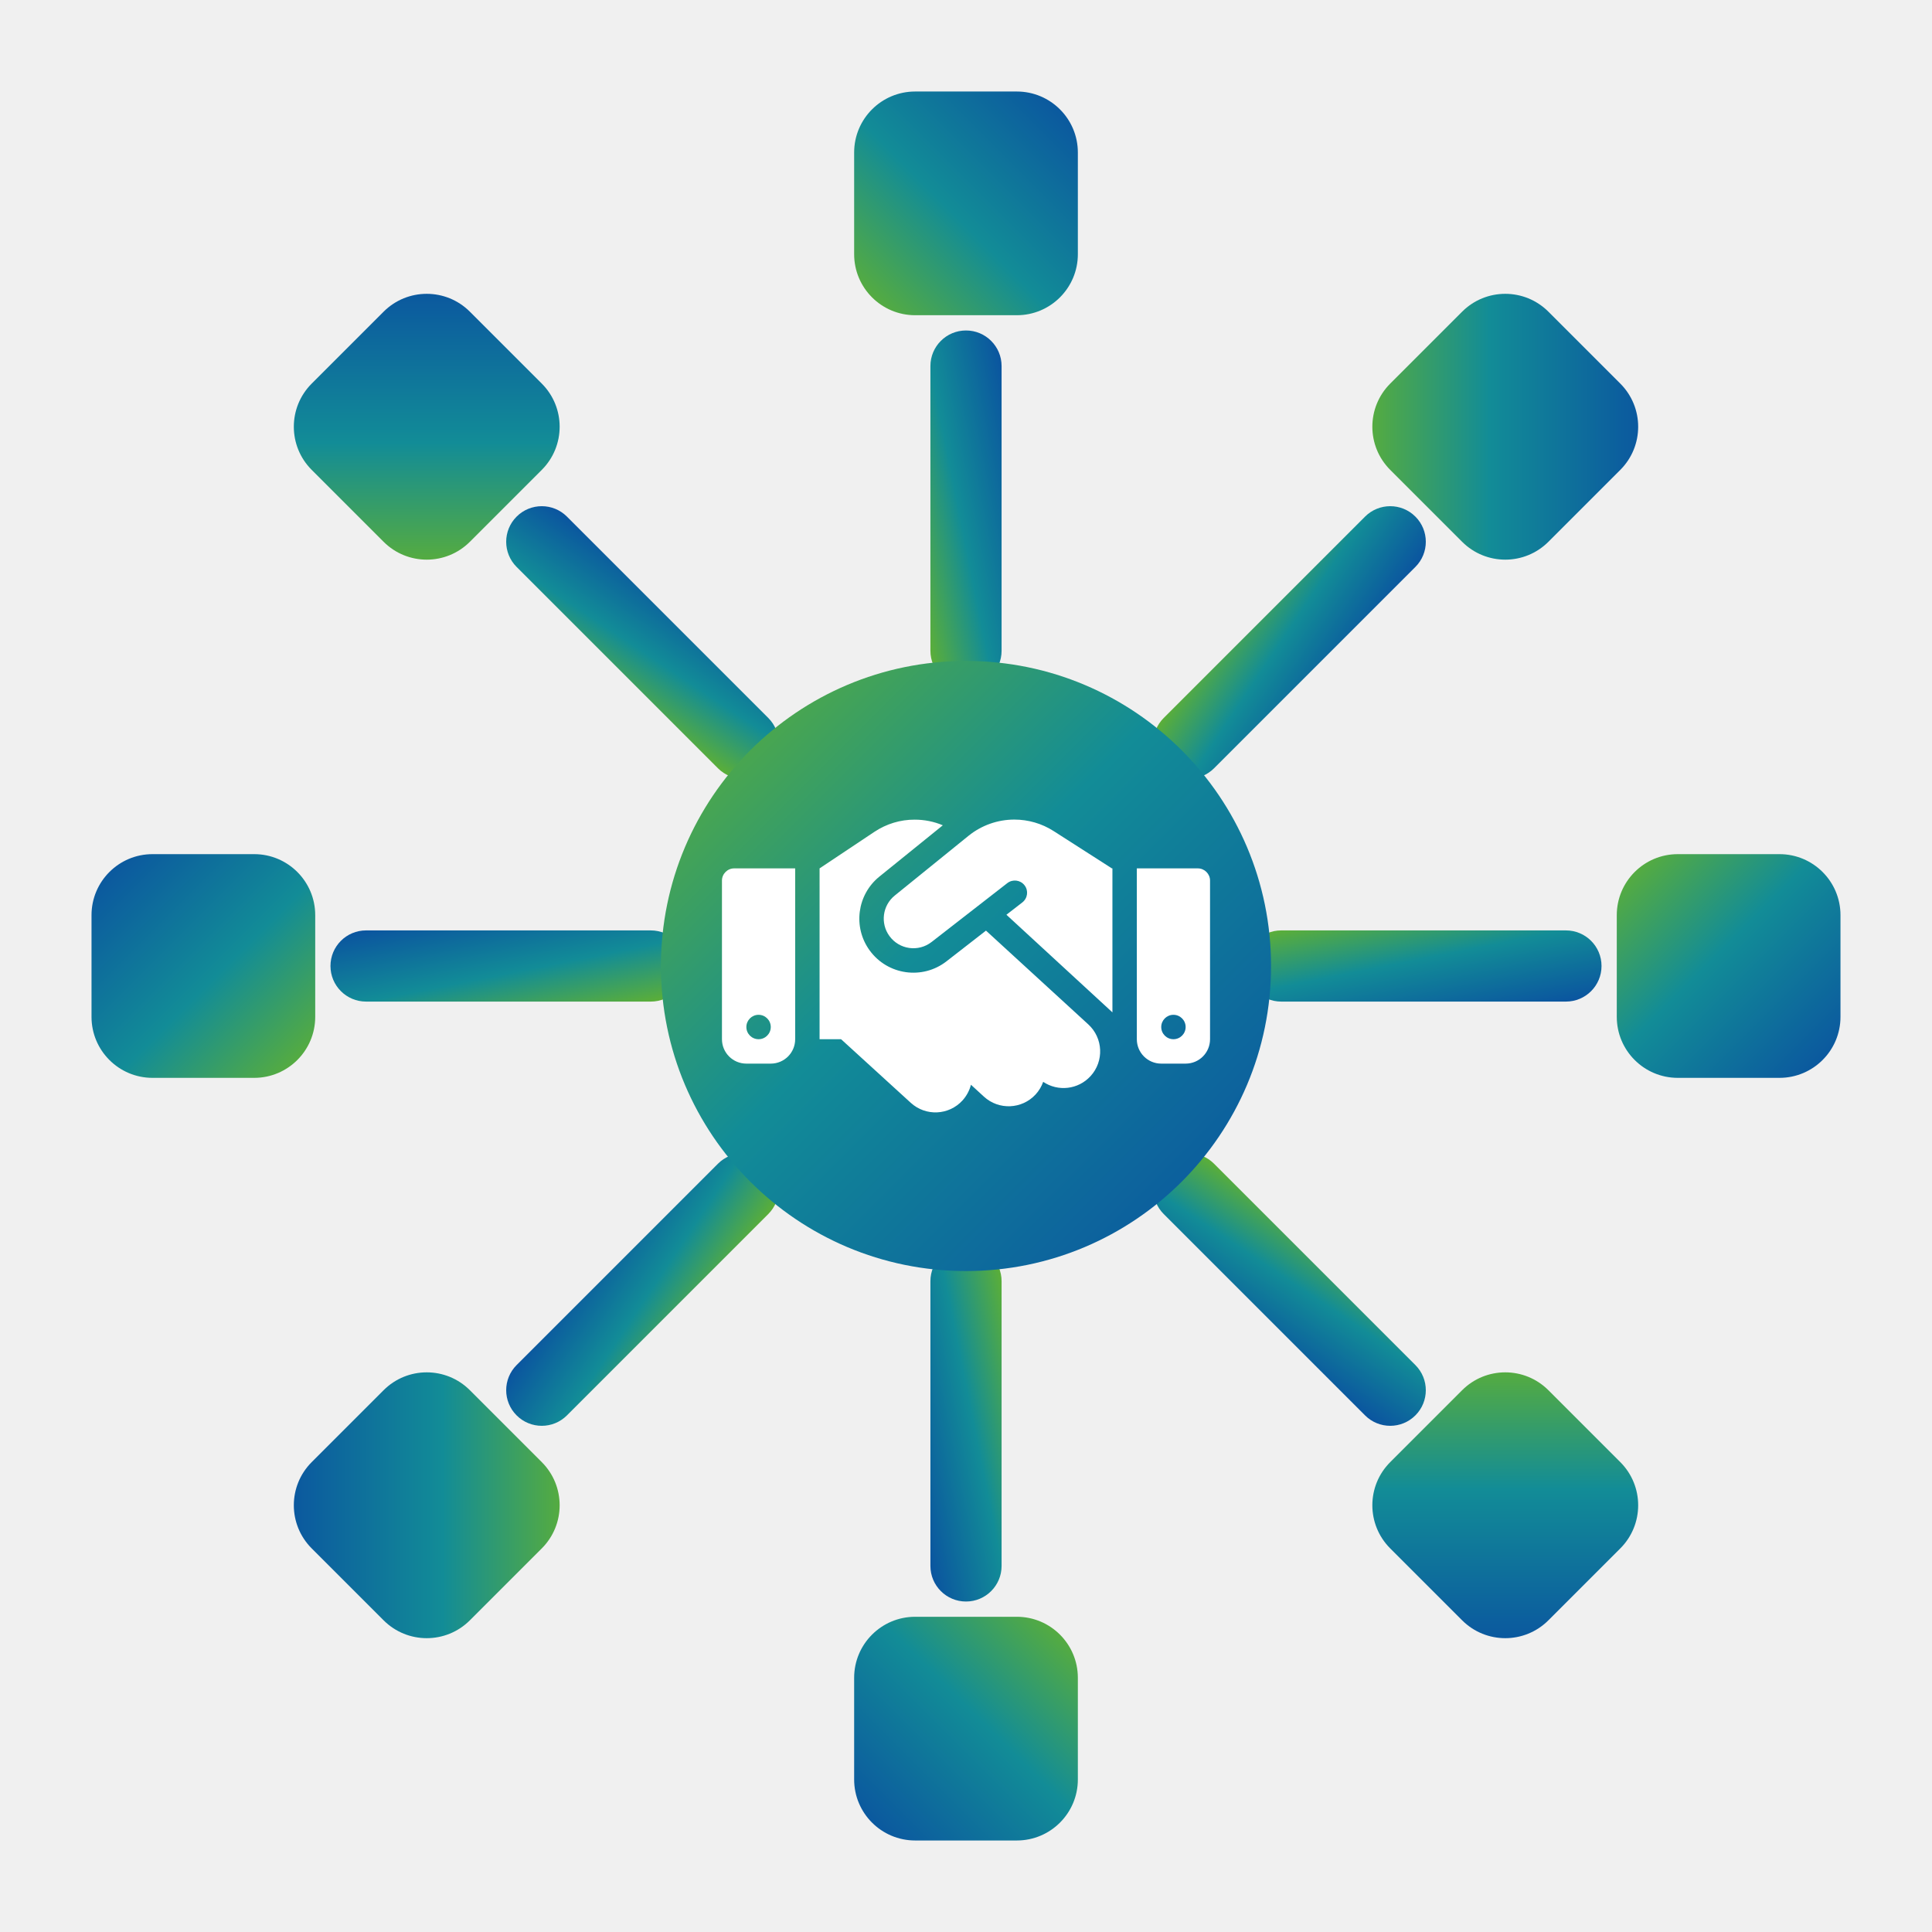
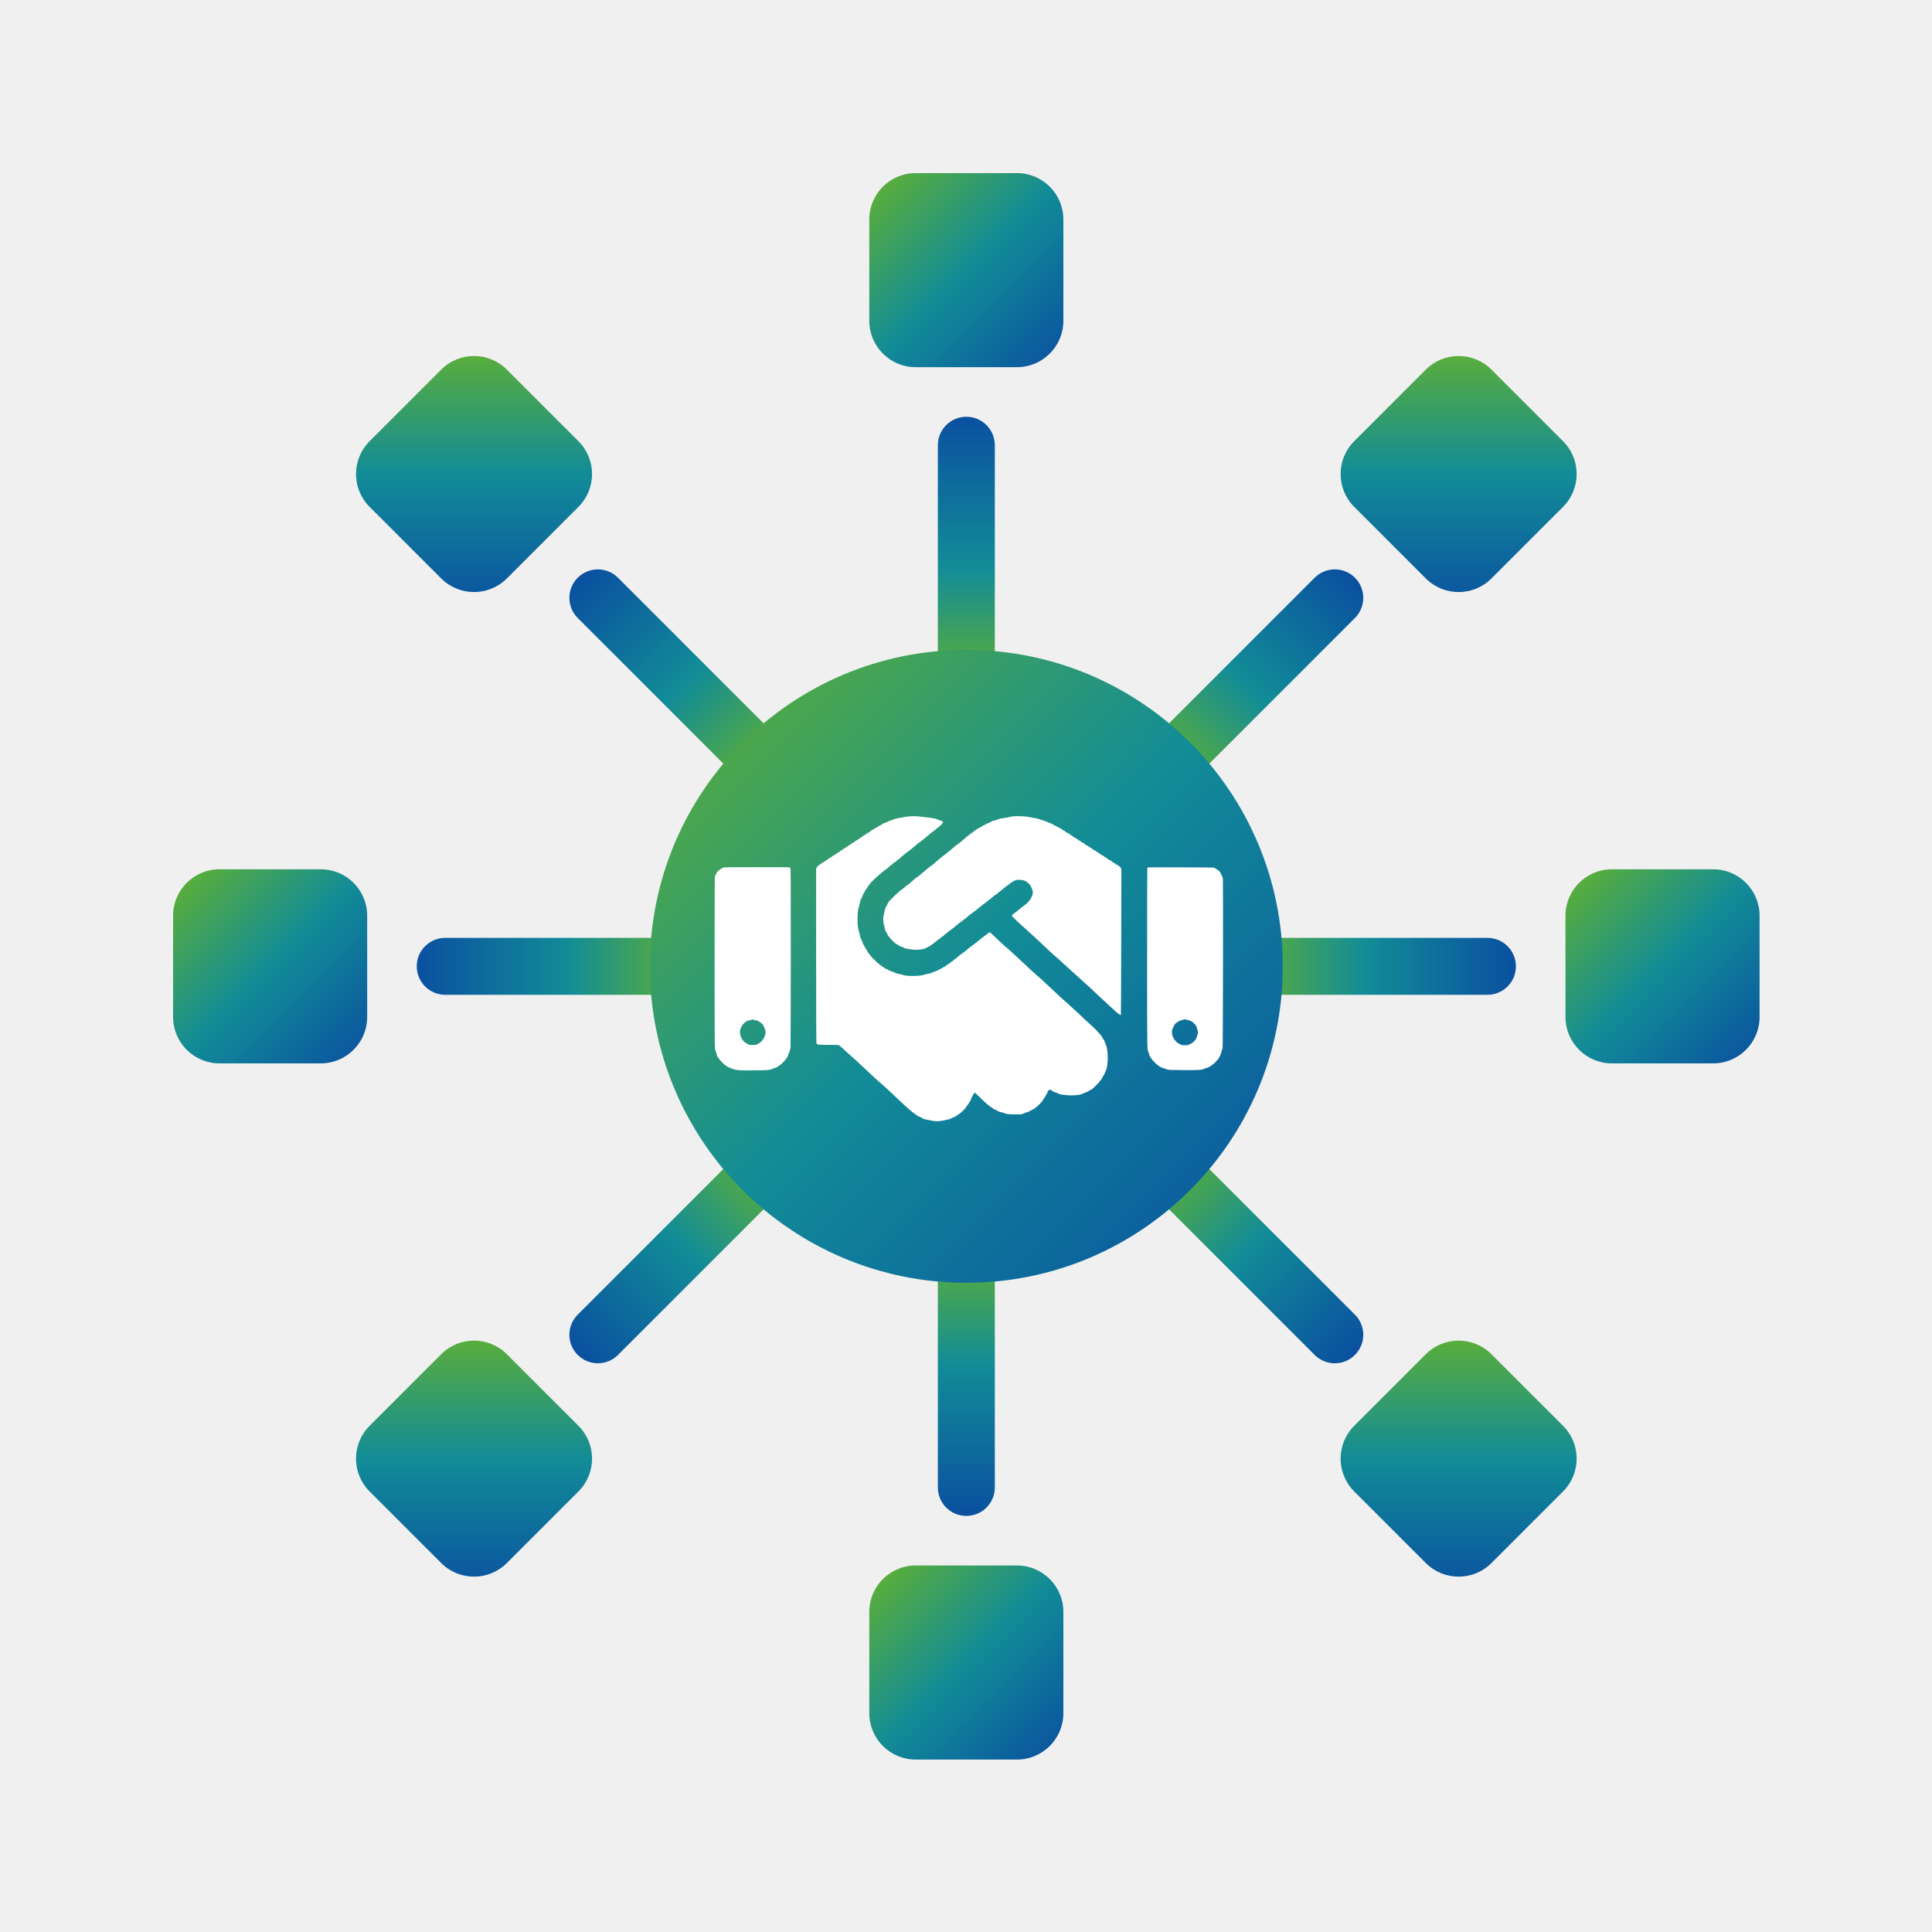
- <svg xmlns="http://www.w3.org/2000/svg" viewBox="20 20 380 380">
+ <svg xmlns="http://www.w3.org/2000/svg" viewBox="0 0 704 704" width="704" height="704">
  <defs>
-     <linearGradient id="gH" x1="0" y1="0" x2="1" y2="1">
-       <stop offset="0%" stop-color="#63B22E" />
-       <stop offset="45%" stop-color="#128C97" />
-       <stop offset="100%" stop-color="#0A50A0" />
+     <linearGradient id="gtc" x1="0" y1="0" x2="1" y2="1">
+       <stop offset="0" stop-color="#63B22E" />
+       <stop offset=".5" stop-color="#128C97" />
+       <stop offset="1" stop-color="#0A50A0" />
+     </linearGradient>
+     <linearGradient id="gsc" x1="0" y1="0" x2="1" y2="0">
+       <stop offset="0" stop-color="#63B22E" />
+       <stop offset=".45" stop-color="#128C97" />
+       <stop offset="1" stop-color="#0A50A0" />
+     </linearGradient>
+     <linearGradient id="gpc" gradientUnits="userSpaceOnUse" x1="2109.964" y1="0" x2="3009.343" y2="0">
+       <stop offset="0" stop-color="#63B22E" />
+       <stop offset="1" stop-color="#0A50A0" />
    </linearGradient>
  </defs>
-   <g transform="rotate(0 210 210)">
-     <rect x="265" y="203" width="70" height="14" rx="7" fill="url(#gH)" />
-     <rect x="338" y="188" width="44" height="44" rx="12" fill="url(#gH)" />
-   </g>
-   <g transform="rotate(45 210 210)">
-     <rect x="265" y="203" width="70" height="14" rx="7" fill="url(#gH)" />
-     <rect x="338" y="188" width="44" height="44" rx="12" fill="url(#gH)" />
-   </g>
-   <g transform="rotate(90 210 210)">
-     <rect x="265" y="203" width="70" height="14" rx="7" fill="url(#gH)" />
-     <rect x="338" y="188" width="44" height="44" rx="12" fill="url(#gH)" />
-   </g>
-   <g transform="rotate(135 210 210)">
-     <rect x="265" y="203" width="70" height="14" rx="7" fill="url(#gH)" />
-     <rect x="338" y="188" width="44" height="44" rx="12" fill="url(#gH)" />
-   </g>
-   <g transform="rotate(180 210 210)">
-     <rect x="265" y="203" width="70" height="14" rx="7" fill="url(#gH)" />
-     <rect x="338" y="188" width="44" height="44" rx="12" fill="url(#gH)" />
-   </g>
-   <g transform="rotate(225 210 210)">
-     <rect x="265" y="203" width="70" height="14" rx="7" fill="url(#gH)" />
-     <rect x="338" y="188" width="44" height="44" rx="12" fill="url(#gH)" />
-   </g>
-   <g transform="rotate(270 210 210)">
-     <rect x="265" y="203" width="70" height="14" rx="7" fill="url(#gH)" />
-     <rect x="338" y="188" width="44" height="44" rx="12" fill="url(#gH)" />
-   </g>
-   <g transform="rotate(315 210 210)">
-     <rect x="265" y="203" width="70" height="14" rx="7" fill="url(#gH)" />
-     <rect x="338" y="188" width="44" height="44" rx="12" fill="url(#gH)" />
-   </g>
-   <circle cx="210" cy="210" r="60" fill="url(#gH)" />
-   <g transform="translate(162.0 171.6) scale(0.15)">
-     <path d="M323.4 85.2l-96.8 78.4c-16.1 13-19.2 36.4-7 53.1c12.9 17.8 38 21.3 55.3 7.8l99.3-77.2c7-5.4 17-4.2 22.5 2.8s4.2 17-2.8 22.5l-20.9 16.2L512 316.8 512 128l-.7 0-3.9-2.5L434.8 79c-15.3-9.8-33.2-15-51.4-15c-21.8 0-43 7.5-60 21.2zm22.8 124.4l-51.7 40.2C263 274.4 217.3 268 193.7 235.6c-22.2-30.5-16.6-73.1 12.7-96.8l83.2-67.3c-11.6-4.9-24.1-7.4-36.8-7.4C234 64 215.7 69.6 200 80l-72 48 0 224 28.2 0 91.4 83.4c19.6 17.9 49.9 16.5 67.8-3.1c5.5-6.1 9.2-13.2 11.1-20.6l17 15.6c19.5 17.9 49.9 16.6 67.8-2.9c4.5-4.9 7.8-10.6 9.9-16.5c19.4 13 45.8 10.3 62.1-7.5c17.9-19.5 16.6-49.9-2.9-67.8l-134.2-123zM16 128c-8.8 0-16 7.2-16 16L0 352c0 17.7 14.3 32 32 32l32 0c17.7 0 32-14.3 32-32l0-224-80 0zM48 320a16 16 0 1 1 0 32 16 16 0 1 1 0-32zM544 128l0 224c0 17.7 14.3 32 32 32l32 0c17.7 0 32-14.3 32-32l0-208c0-8.8-7.2-16-16-16l-80 0zm32 208a16 16 0 1 1 32 0 16 16 0 1 1 -32 0z" fill="#fff" />
+   <g transform="translate(352.12,352.12) scale(0.76875)">
+     <rect x="130" y="-13.5" width="130.5" height="27" rx="13.5" fill="url(#gsc)" transform="rotate(-90)" />
+     <rect x="130" y="-13.5" width="130.5" height="27" rx="13.5" fill="url(#gsc)" transform="rotate(-45)" />
+     <rect x="130" y="-13.5" width="130.5" height="27" rx="13.5" fill="url(#gsc)" transform="rotate(0)" />
+     <rect x="130" y="-13.5" width="130.5" height="27" rx="13.5" fill="url(#gsc)" transform="rotate(45)" />
+     <rect x="130" y="-13.5" width="130.5" height="27" rx="13.5" fill="url(#gsc)" transform="rotate(90)" />
+     <rect x="130" y="-13.5" width="130.5" height="27" rx="13.5" fill="url(#gsc)" transform="rotate(135)" />
+     <rect x="130" y="-13.5" width="130.5" height="27" rx="13.5" fill="url(#gsc)" transform="rotate(180)" />
+     <rect x="130" y="-13.5" width="130.5" height="27" rx="13.5" fill="url(#gsc)" transform="rotate(225)" />
+     <rect x="-46.0" y="-46.0" width="92" height="92" rx="22" fill="url(#gtc)" transform="translate(0.00,-330.00) rotate(0)" />
+     <rect x="-46.0" y="-46.0" width="92" height="92" rx="22" fill="url(#gtc)" transform="translate(233.35,-233.35) rotate(45)" />
+     <rect x="-46.0" y="-46.0" width="92" height="92" rx="22" fill="url(#gtc)" transform="translate(330.00,0.00) rotate(0)" />
+     <rect x="-46.0" y="-46.0" width="92" height="92" rx="22" fill="url(#gtc)" transform="translate(233.35,233.35) rotate(45)" />
+     <rect x="-46.0" y="-46.0" width="92" height="92" rx="22" fill="url(#gtc)" transform="translate(0.00,330.00) rotate(0)" />
+     <rect x="-46.0" y="-46.0" width="92" height="92" rx="22" fill="url(#gtc)" transform="translate(-233.35,233.35) rotate(45)" />
+     <rect x="-46.0" y="-46.0" width="92" height="92" rx="22" fill="url(#gtc)" transform="translate(-330.00,0.00) rotate(0)" />
+     <rect x="-46.0" y="-46.0" width="92" height="92" rx="22" fill="url(#gtc)" transform="translate(-233.35,-233.35) rotate(45)" />
+     <circle r="150" fill="url(#gtc)" />
+     <g transform="scale(1.1719)">
+       <g transform="translate(-136,-138) scale(0.125)">
+         <g transform="translate(0,2240) scale(0.1,-0.1)">
+           <path fill="#FFFFFF" fill-rule="evenodd" d="M8975 16205 c-55 -6 -131 -19 -170 -28 -38 -8 -106 -20 -150 -26 -46 -7 -101 -22 -130 -36 -27 -14 -76 -32 -108 -40 -32 -8 -73 -26 -90 -39 -18 -13 -56 -29 -86 -36 -31 -7 -67 -25 -86 -41 -18 -16 -52 -36 -76 -44 -24 -9 -55 -27 -69 -40 -14 -14 -41 -30 -60 -36 -19 -7 -48 -23 -64 -36 -16 -13 -50 -35 -76 -48 -26 -13 -50 -31 -53 -39 -3 -8 -27 -24 -54 -36 -26 -12 -59 -32 -73 -45 -14 -13 -41 -31 -60 -39 -20 -8 -44 -24 -55 -36 -11 -12 -38 -31 -60 -42 -22 -12 -55 -34 -73 -49 -18 -16 -39 -29 -47 -29 -8 0 -32 -15 -52 -34 -21 -18 -54 -40 -74 -49 -19 -8 -51 -29 -71 -46 -20 -17 -41 -31 -47 -31 -6 0 -28 -15 -48 -34 -21 -18 -56 -41 -78 -50 -22 -10 -51 -28 -65 -40 -14 -13 -44 -33 -67 -45 -24 -12 -43 -26 -43 -32 0 -5 -22 -20 -49 -33 -27 -12 -66 -37 -86 -54 -19 -18 -42 -32 -50 -32 -8 0 -32 -15 -52 -34 -21 -18 -56 -41 -78 -50 -22 -9 -53 -30 -68 -46 -16 -17 -35 -30 -43 -30 -7 0 -28 -13 -46 -29 -18 -15 -56 -40 -84 -54 -27 -14 -56 -33 -64 -42 -7 -9 -31 -25 -51 -36 -21 -10 -52 -39 -68 -63 l-31 -45 0 -2808 c0 -1938 3 -2820 11 -2846 15 -55 26 -57 367 -57 169 0 323 -4 344 -9 25 -6 58 -30 107 -77 39 -38 95 -90 124 -115 122 -109 274 -245 305 -273 18 -17 53 -49 77 -71 77 -71 213 -198 294 -275 74 -70 197 -184 294 -273 23 -21 56 -51 72 -66 17 -16 66 -59 110 -96 44 -37 95 -82 113 -99 31 -29 100 -92 139 -127 10 -9 25 -23 33 -32 20 -20 98 -94 198 -187 70 -64 143 -133 276 -258 84 -78 250 -222 257 -222 4 0 29 -18 54 -40 25 -22 50 -40 55 -40 5 0 24 -13 42 -29 18 -16 57 -36 86 -45 29 -8 67 -27 83 -40 16 -14 46 -28 67 -32 42 -7 139 -27 245 -50 104 -23 242 -21 357 6 52 12 126 28 164 36 38 7 86 25 105 39 20 13 58 31 85 39 27 8 59 25 73 37 13 13 41 32 63 44 65 33 226 185 250 235 12 25 38 62 56 83 19 20 34 42 34 48 0 6 13 27 30 45 16 19 37 60 46 92 9 31 24 68 34 82 10 14 27 44 38 66 33 65 45 64 129 -18 64 -63 143 -138 182 -173 6 -5 23 -21 37 -35 75 -75 181 -163 221 -183 17 -9 46 -30 64 -46 18 -17 46 -33 63 -37 17 -3 54 -21 81 -39 35 -23 71 -37 119 -45 38 -6 86 -20 106 -30 59 -30 149 -40 366 -40 202 0 202 0 256 28 29 16 85 36 123 46 41 10 80 27 95 41 14 13 51 33 83 45 32 12 61 28 64 36 3 7 21 23 40 35 54 33 201 184 216 222 8 18 28 49 44 68 16 19 36 50 43 69 8 19 24 48 37 63 13 16 28 49 34 74 21 79 89 90 163 25 21 -18 54 -34 86 -41 28 -6 70 -22 93 -35 53 -30 60 -31 246 -51 225 -25 466 -3 556 49 22 13 66 31 97 40 31 9 70 28 87 41 16 14 44 30 63 36 18 7 47 24 63 40 17 16 72 69 124 117 51 48 100 102 107 119 8 18 25 40 39 49 13 8 29 30 35 49 6 18 26 54 45 81 19 26 37 62 41 78 3 17 19 54 35 82 84 149 87 686 5 844 -13 25 -31 70 -39 100 -9 31 -28 67 -41 79 -14 13 -31 40 -37 60 -6 20 -24 50 -40 66 -16 17 -65 71 -109 120 -43 50 -107 115 -141 145 -34 30 -81 73 -105 95 -38 36 -112 105 -248 230 -24 22 -54 50 -67 63 -13 12 -30 28 -37 35 -8 6 -33 30 -57 52 -23 22 -82 76 -130 120 -49 44 -115 106 -149 139 -34 32 -90 82 -126 111 -36 29 -94 80 -130 114 -36 34 -100 94 -142 134 -43 40 -116 108 -162 152 -47 44 -124 116 -171 160 -48 44 -99 92 -114 106 -31 31 -115 105 -196 174 -32 28 -76 66 -96 85 -21 19 -77 71 -125 115 -48 44 -108 100 -134 125 -49 47 -158 148 -293 273 -44 39 -98 90 -122 112 -82 77 -111 102 -185 165 -41 35 -92 79 -112 99 -21 20 -57 53 -80 74 -24 21 -53 47 -64 59 -12 11 -29 28 -38 37 -17 16 -81 76 -127 118 -13 12 -29 27 -36 33 -90 93 -113 104 -148 70 -11 -11 -34 -31 -52 -43 -79 -56 -118 -85 -164 -122 -27 -22 -72 -58 -99 -80 -28 -22 -70 -56 -93 -76 -23 -19 -59 -46 -79 -58 -21 -12 -38 -26 -38 -30 0 -4 -15 -15 -32 -25 -31 -18 -76 -54 -158 -126 -19 -17 -49 -41 -67 -53 -100 -70 -200 -147 -237 -183 -18 -18 -47 -39 -64 -48 -17 -9 -36 -25 -42 -36 -6 -11 -27 -28 -48 -39 -20 -10 -46 -29 -57 -41 -11 -12 -41 -33 -67 -46 -26 -13 -52 -33 -58 -43 -5 -11 -27 -25 -47 -31 -21 -7 -54 -25 -74 -41 -21 -15 -59 -37 -85 -47 -27 -10 -67 -31 -88 -45 -21 -15 -48 -27 -60 -27 -12 0 -54 -16 -95 -35 -42 -20 -103 -40 -144 -46 -39 -6 -105 -22 -147 -36 -122 -41 -531 -47 -640 -10 -41 15 -115 33 -164 42 -58 10 -106 25 -140 45 -29 16 -71 32 -94 36 -23 3 -65 22 -94 40 -29 19 -69 39 -89 44 -20 6 -44 19 -55 31 -10 12 -36 30 -57 40 -21 11 -54 35 -75 54 -20 19 -40 35 -44 35 -7 0 -49 39 -156 145 -100 98 -118 118 -141 158 -13 20 -27 37 -32 37 -6 0 -22 26 -36 58 -14 31 -39 72 -55 90 -15 18 -28 39 -28 46 0 8 -16 37 -35 66 -19 28 -41 77 -49 107 -8 30 -26 72 -41 92 -18 27 -30 64 -40 127 -8 50 -26 121 -41 160 -51 135 -46 622 8 758 11 28 26 89 34 134 9 60 22 96 42 128 16 24 35 65 42 91 6 27 23 63 36 81 14 17 30 47 36 65 6 17 23 46 38 62 15 17 36 46 45 65 10 19 33 52 51 73 19 20 34 40 34 45 0 18 256 265 350 337 29 22 74 59 101 83 27 23 54 42 59 42 5 0 29 18 52 40 80 75 113 102 146 121 17 10 32 23 32 28 0 5 27 26 60 46 33 20 60 40 60 45 0 5 17 19 38 31 20 13 51 37 69 54 72 67 191 167 228 190 17 10 46 31 65 47 19 16 60 49 90 73 30 24 71 58 90 75 80 70 127 107 155 125 17 10 46 31 65 47 19 16 60 49 90 73 30 24 71 58 90 75 77 68 125 106 165 135 95 68 145 107 145 115 0 4 20 20 45 34 25 15 45 31 45 36 0 5 18 21 39 35 22 13 52 45 67 71 33 56 25 68 -61 90 -33 9 -80 26 -106 40 -48 24 -166 47 -309 59 -41 4 -133 15 -205 26 -146 21 -301 23 -450 4z M12285 16195 c-38 -13 -127 -30 -197 -37 -96 -11 -138 -21 -175 -40 -26 -14 -84 -33 -127 -41 -49 -10 -87 -24 -101 -37 -12 -12 -50 -29 -84 -40 -33 -10 -74 -29 -91 -43 -16 -14 -51 -32 -78 -41 -27 -9 -60 -28 -72 -41 -13 -14 -41 -30 -62 -36 -21 -5 -53 -23 -71 -38 -17 -16 -48 -36 -67 -46 -19 -10 -41 -26 -48 -37 -7 -10 -28 -25 -45 -34 -18 -9 -51 -34 -74 -55 -24 -22 -47 -39 -52 -39 -6 0 -30 -18 -53 -40 -24 -22 -59 -53 -78 -70 -19 -16 -56 -48 -81 -70 -47 -40 -65 -54 -156 -119 -26 -19 -66 -50 -88 -68 -85 -72 -127 -109 -159 -139 -18 -18 -47 -39 -65 -48 -17 -10 -34 -23 -37 -31 -3 -8 -29 -29 -57 -46 -28 -17 -63 -43 -78 -58 -15 -14 -51 -44 -79 -66 -28 -22 -72 -59 -98 -83 -82 -75 -116 -103 -149 -125 -63 -44 -119 -86 -153 -117 -19 -17 -60 -51 -90 -75 -30 -25 -71 -59 -90 -76 -66 -58 -144 -119 -152 -119 -10 0 -146 -115 -231 -195 -26 -25 -52 -45 -58 -45 -5 0 -28 -17 -52 -38 -23 -21 -55 -46 -72 -57 -16 -10 -36 -27 -43 -37 -7 -10 -27 -25 -44 -34 -18 -9 -46 -30 -64 -48 -18 -17 -50 -46 -71 -63 -55 -48 -243 -236 -276 -276 -15 -19 -34 -55 -42 -78 -9 -24 -27 -61 -41 -81 -24 -34 -36 -76 -79 -283 -23 -106 -19 -188 15 -327 17 -67 30 -130 30 -138 0 -9 13 -34 29 -56 15 -21 34 -56 41 -77 22 -71 240 -306 301 -326 20 -6 45 -21 55 -32 24 -26 59 -44 104 -53 19 -3 52 -18 73 -32 39 -26 60 -30 257 -59 155 -23 371 -2 460 45 19 10 62 31 95 48 33 16 69 39 80 51 11 13 34 29 51 36 18 7 37 22 43 33 6 11 31 32 56 46 25 15 45 31 45 36 0 6 25 24 56 41 31 18 58 38 61 46 3 7 20 21 37 30 17 8 45 30 63 47 41 40 180 150 254 200 19 13 50 37 67 53 17 15 54 46 82 68 28 22 64 52 81 67 16 14 46 36 66 49 21 12 55 38 76 56 20 18 41 33 45 33 8 0 59 43 127 108 17 16 44 36 61 45 17 9 37 23 45 33 7 9 32 28 54 42 46 28 98 70 156 125 22 20 44 37 50 37 5 0 27 17 48 38 20 20 51 45 67 54 38 23 112 80 144 111 14 13 39 31 57 41 18 9 37 25 42 35 6 10 27 29 48 41 21 12 44 31 51 41 7 11 36 31 63 45 28 13 52 31 55 39 3 8 22 25 42 37 21 12 51 36 68 53 18 16 53 46 78 65 26 19 64 49 84 66 20 17 57 44 82 59 25 16 51 36 58 46 7 10 32 28 55 39 23 12 62 33 87 46 42 24 52 25 160 21 117 -4 130 -8 211 -55 43 -25 139 -120 139 -138 0 -4 16 -41 36 -81 35 -70 36 -77 32 -153 -3 -54 -10 -86 -21 -97 -8 -10 -25 -40 -36 -67 -28 -63 -122 -170 -188 -213 -29 -18 -53 -38 -53 -43 0 -5 -18 -19 -40 -30 -21 -11 -44 -29 -49 -39 -6 -10 -31 -31 -56 -45 -25 -15 -45 -31 -45 -36 0 -4 -21 -22 -47 -38 -27 -16 -65 -46 -86 -66 -21 -20 -43 -36 -48 -36 -27 0 1 -41 84 -121 143 -139 155 -150 267 -248 103 -90 232 -207 317 -286 23 -22 81 -76 128 -120 47 -44 123 -116 170 -160 46 -44 121 -114 166 -155 45 -41 107 -99 138 -129 31 -30 94 -85 139 -124 46 -38 105 -89 130 -113 26 -25 68 -63 94 -87 26 -23 86 -79 135 -124 48 -46 103 -95 121 -110 32 -27 58 -51 169 -153 91 -84 218 -198 328 -296 61 -53 122 -108 137 -123 14 -14 65 -62 112 -106 48 -44 125 -116 171 -160 47 -44 121 -114 166 -155 45 -41 95 -89 113 -106 17 -16 81 -74 141 -128 61 -54 126 -113 145 -131 42 -40 140 -107 151 -103 4 2 9 1069 11 2371 l5 2368 -40 49 c-24 30 -54 54 -74 61 -19 6 -50 24 -68 40 -18 16 -48 35 -67 43 -18 8 -42 24 -53 36 -11 12 -42 32 -70 45 -27 12 -56 30 -64 39 -8 10 -36 28 -61 41 -25 13 -53 31 -61 41 -8 9 -36 27 -64 39 -27 13 -59 33 -70 45 -11 12 -35 28 -55 36 -19 8 -46 26 -60 39 -14 13 -45 32 -70 43 -25 11 -54 29 -65 42 -11 12 -35 28 -53 36 -19 8 -49 27 -67 43 -18 16 -49 34 -69 41 -20 6 -41 21 -47 32 -6 11 -34 30 -62 43 -29 12 -60 32 -70 43 -10 11 -33 26 -50 33 -18 7 -45 25 -62 40 -16 15 -50 36 -75 47 -25 11 -52 27 -60 36 -7 10 -34 28 -59 41 -25 13 -56 35 -69 49 -12 13 -37 28 -53 31 -17 4 -48 22 -68 40 -20 18 -46 36 -59 40 -13 4 -38 20 -57 36 -18 16 -52 36 -76 44 -24 9 -53 25 -64 35 -12 11 -49 31 -83 44 -35 14 -76 36 -92 49 -16 14 -53 30 -82 36 -29 7 -70 23 -90 36 -20 14 -70 32 -110 41 -40 9 -94 27 -119 40 -28 14 -89 29 -155 39 -60 9 -134 22 -164 30 -163 41 -546 47 -655 10z M3019 14557 c-20 -7 -49 -22 -65 -35 -16 -13 -51 -37 -77 -53 -35 -21 -54 -42 -70 -77 -12 -26 -33 -63 -47 -82 -25 -35 -25 -35 -25 -2830 0 -2795 0 -2795 27 -2852 14 -31 32 -82 38 -112 6 -31 22 -69 34 -84 13 -15 31 -42 40 -60 19 -37 189 -212 205 -212 6 0 26 -14 45 -31 19 -16 65 -41 103 -53 37 -13 93 -33 123 -44 99 -37 227 -44 676 -39 442 4 501 10 590 55 22 11 62 25 90 31 34 8 64 24 88 47 20 19 41 34 46 34 22 0 186 164 209 208 7 15 22 35 32 44 10 10 28 50 39 89 12 39 31 89 42 110 13 25 23 72 29 136 4 54 8 1376 9 2938 0 2555 -2 2843 -16 2863 -15 22 -15 22 -1072 21 -780 0 -1066 -4 -1093 -12z m997 -4931 c22 -7 60 -16 86 -20 49 -7 178 -101 205 -148 19 -36 64 -149 74 -190 21 -85 -41 -248 -127 -333 -31 -30 -60 -55 -64 -55 -5 0 -32 -15 -61 -32 -50 -31 -56 -33 -158 -33 -104 0 -108 1 -181 39 -138 71 -212 180 -236 351 -11 74 46 232 104 286 92 89 118 106 166 113 26 4 64 13 84 21 48 18 62 18 108 1z M16758 14562 c-9 -2 -19 -10 -22 -19 -4 -9 -6 -1324 -6 -2923 0 -3116 -3 -2933 49 -3055 11 -27 26 -69 31 -93 6 -24 20 -51 31 -60 11 -9 29 -33 39 -52 20 -39 181 -200 200 -200 6 0 25 -14 40 -30 20 -21 52 -37 107 -54 43 -14 105 -35 138 -48 59 -22 67 -23 529 -26 516 -4 589 1 694 47 37 16 84 32 105 35 20 4 52 20 70 35 17 16 47 36 65 45 35 18 142 119 142 134 0 5 11 15 25 22 13 7 27 21 30 31 4 10 23 44 45 76 23 36 42 80 50 117 7 33 20 78 30 101 10 22 20 59 23 80 11 70 19 5374 9 5457 -6 46 -17 88 -29 105 -11 15 -27 49 -37 75 -16 43 -83 118 -105 118 -5 0 -28 15 -50 34 -27 23 -56 37 -84 41 -43 6 -2090 13 -2119 7z m1313 -4945 c69 -19 97 -33 139 -68 60 -50 120 -124 120 -148 0 -9 12 -47 25 -86 31 -88 31 -90 -7 -210 -24 -76 -39 -107 -63 -130 -18 -16 -39 -41 -48 -55 -9 -14 -55 -45 -102 -69 -85 -44 -87 -45 -183 -44 -69 0 -107 5 -132 17 -62 30 -125 69 -134 85 -6 9 -24 29 -42 45 -54 47 -106 166 -112 251 -4 72 11 125 74 251 30 59 146 140 227 158 40 9 79 21 87 27 17 11 35 9 151 -24z" />
+         </g>
+       </g>
+     </g>
  </g>
</svg>
